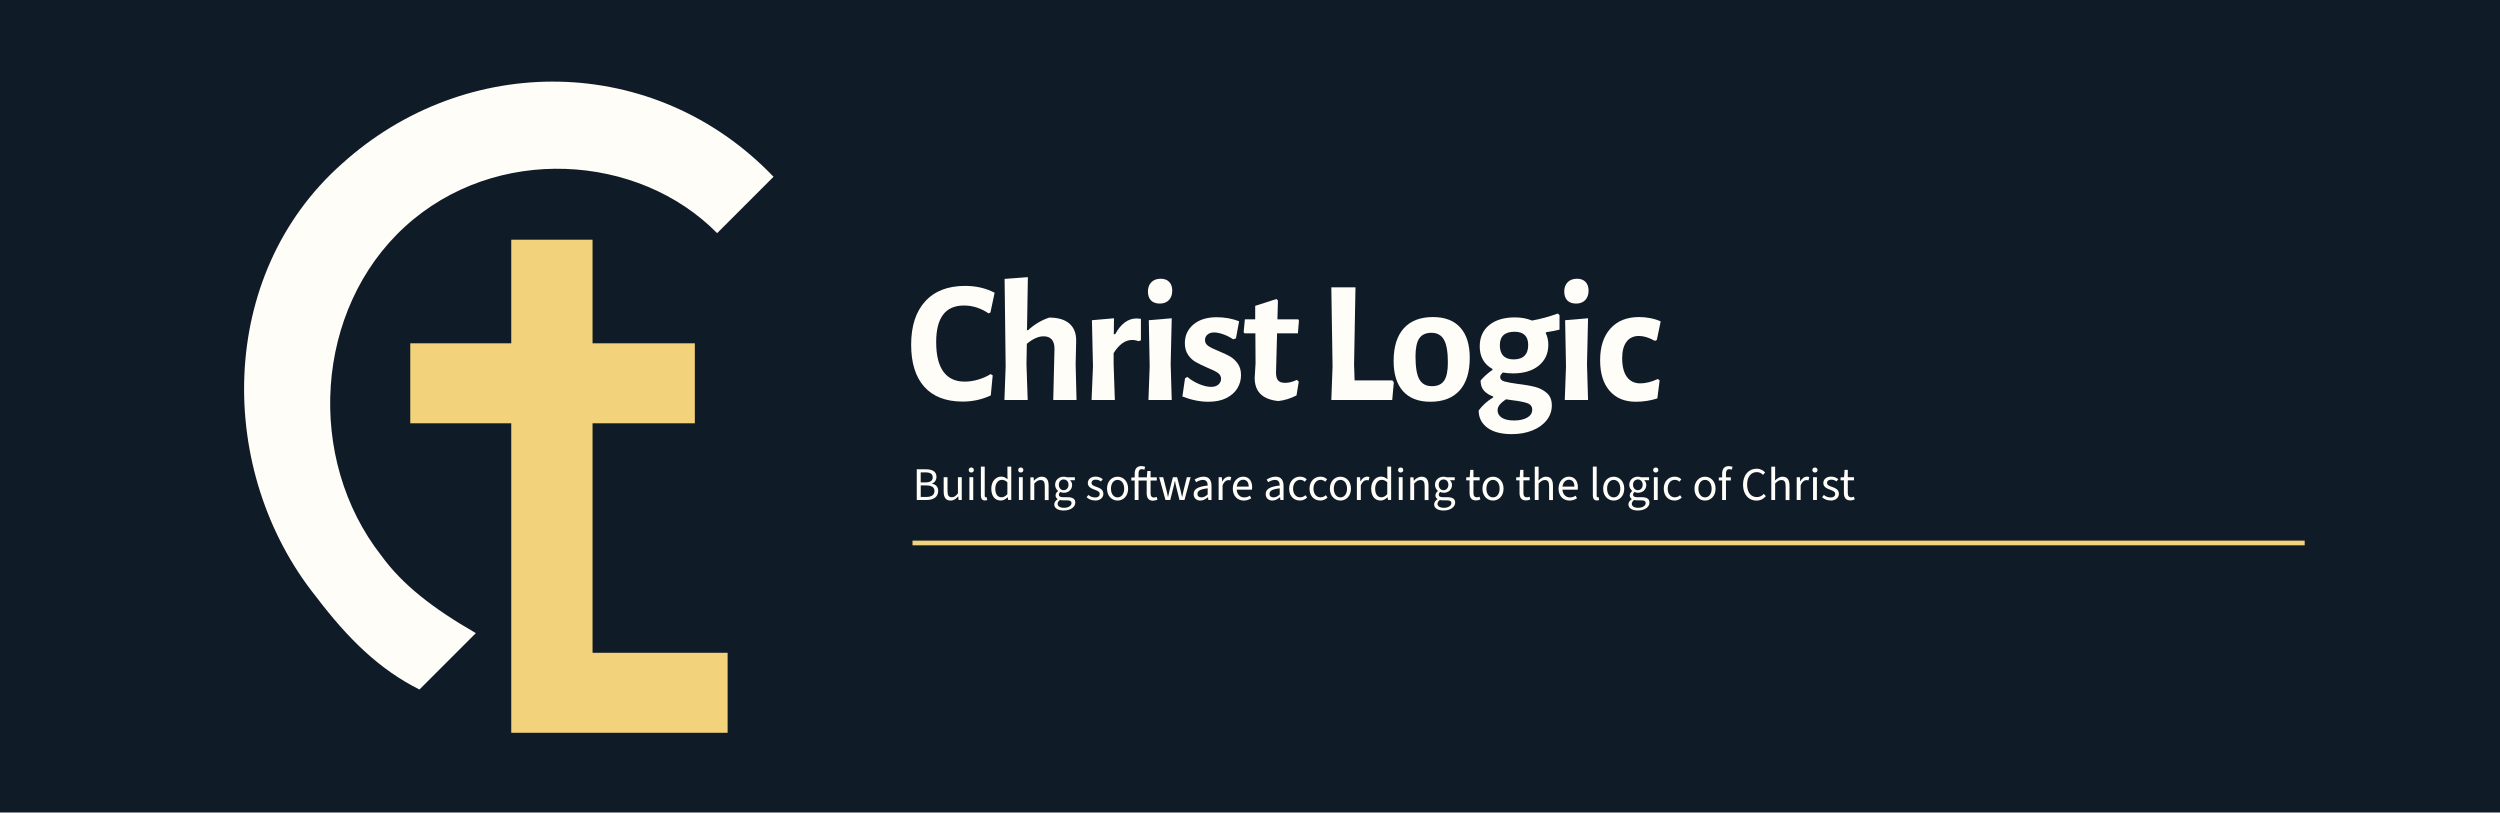
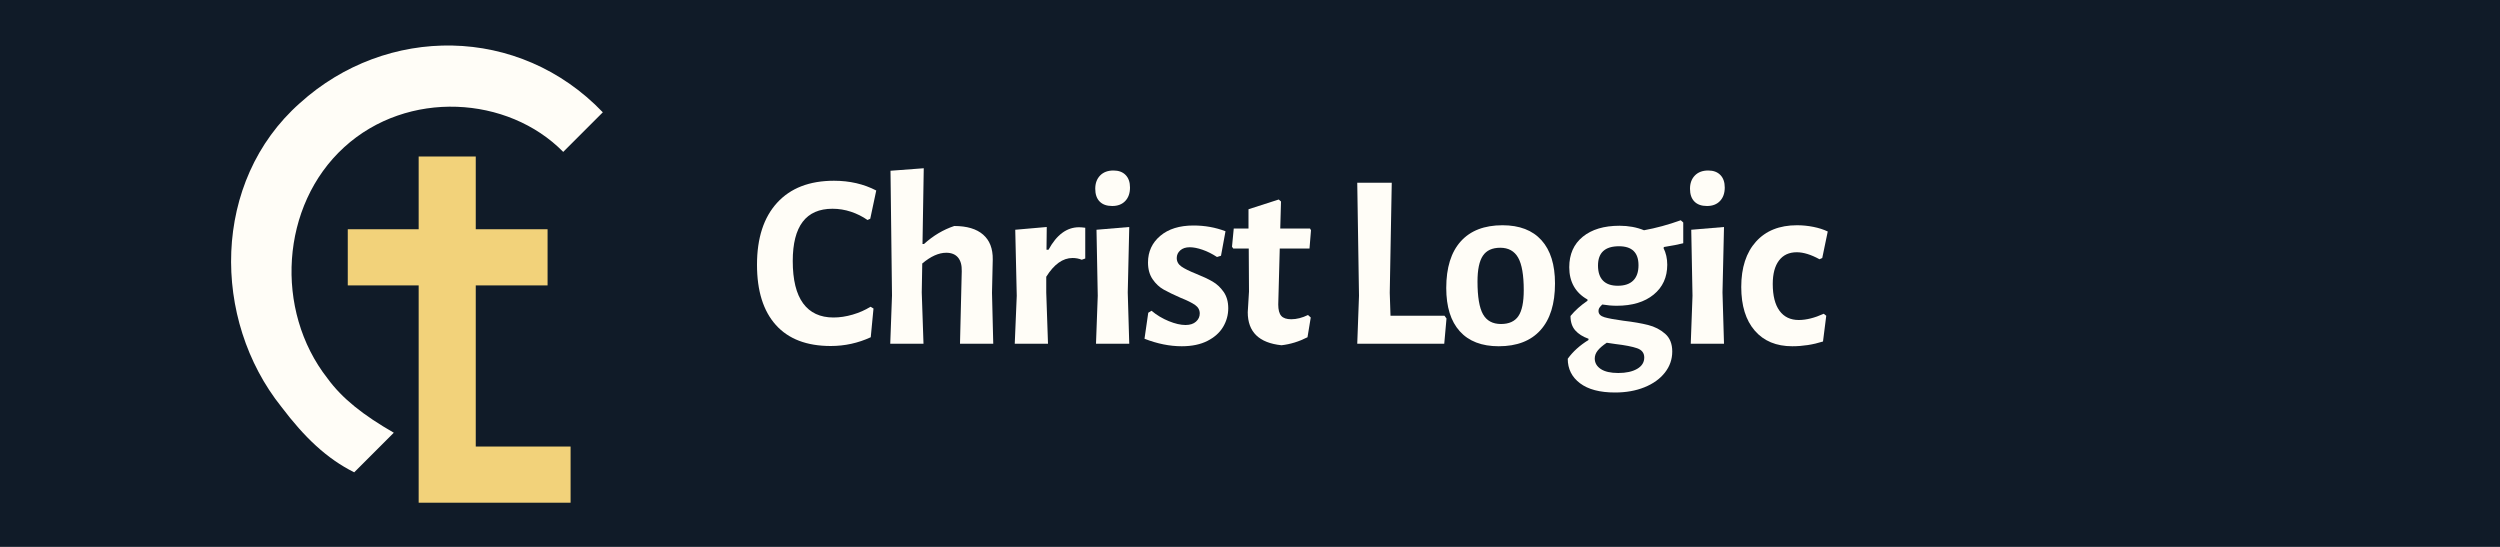
- <svg xmlns="http://www.w3.org/2000/svg" width="1600" height="520" viewBox="0 0 1600 520" role="img" aria-label="Christ Logic: Building software according to the logic of Christ">
-   <rect width="1600" height="520" fill="#101B28" />
-   <g transform="translate(88 25) scale(0.8392857)">
+ <svg xmlns="http://www.w3.org/2000/svg" width="1600" height="350" viewBox="0 0 1600 350" role="img" aria-label="Christ Logic">
+   <rect width="1600" height="350" fill="#101B28" />
+   <g transform="translate(100 10) scale(0.5892857)">
    <g transform="translate(20 0)">
      <path data-part="c" fill="#FFFDF7" d="M 465,105 C 374,10 230,10 136,95 C 40,180 40,330 116,425 C 141,458 165,481 195,496 L 238,453 C 205,434 182,416 166,394 C 108,320 115,206 184,143 C 253,80 362,87 422,148 Z" />
      <path data-part="cross" fill="#F2D27A" d="M 265,153 H 327 V 232 H 405 V 293 H 327 V 468 H 430 V 529 H 265 V 293 H 188 V 232 H 265 Z" />
    </g>
  </g>
-   <g fill="#FFFDF7" aria-label="Christ Logic" transform="translate(580.000 256.000) scale(0.112 -0.112)">
+   <g fill="#FFFDF7" aria-label="Christ Logic" transform="translate(480.000 220.000) scale(0.16 -0.16)">
    <path transform="translate(0.000 0.000)" d="M505 613 481 500 470 495Q440 516 404.0 528.0Q368 540 330 540Q171 540 171 331Q171 218 212.5 161.5Q254 105 334 105Q371 105 410.5 116.5Q450 128 482 148L494 141L483 26Q407 -9 323 -9Q179 -9 103.5 75.0Q28 159 28 316Q28 476 108.5 564.0Q189 652 336 652Q430 652 505 613Z" />
    <path transform="translate(496.000 0.000)" d="M351 290Q352 326 336.0 345.0Q320 364 289 364Q244 364 193 321L191 205L198 0H65L72 193L66 692L199 702L194 399H200Q255 449 321 471Q397 471 436.5 436.5Q476 402 475 337L472 204L477 0H344Z" />
    <path transform="translate(998.000 0.000)" d="M343 464V341L329 336Q312 343 292 343Q234 343 187 268V205L194 0H61L69 192L63 456L189 467L188 376H196Q245 466 318 466Q327 466 343 464Z" />
    <path transform="translate(1321.000 0.000)" d="M70 192 65 456 196 467 190 205 196 0H63ZM199 625Q199 591 180.0 571.0Q161 551 128 551Q95 551 77.5 569.0Q60 587 60 620Q60 653 79.5 673.0Q99 693 133 693Q164 693 181.5 675.0Q199 657 199 625Z" />
    <path transform="translate(1557.000 0.000)" d="M345 450 327 352 311 347Q282 366 253.0 376.0Q224 386 202 386Q178 386 164.0 373.5Q150 361 150 343Q150 322 168.5 309.0Q187 296 227 280Q267 264 293.0 249.0Q319 234 337.5 207.5Q356 181 356 142Q356 102 335.5 67.5Q315 33 273.0 11.5Q231 -10 170 -10Q98 -10 21 20L36 124L49 132Q80 106 118.0 90.5Q156 75 185 75Q212 75 227.0 88.5Q242 102 242 121Q242 142 223.5 155.0Q205 168 165 184Q124 202 98.0 216.5Q72 231 53.5 258.0Q35 285 35 325Q35 390 84.0 431.5Q133 473 217 473Q285 473 345 450Z" />
    <path transform="translate(1916.000 0.000)" d="M316 115 327 105 314 26Q263 0 210 -6Q75 8 75 126L80 209L79 381H17L12 388L19 461H78V538L199 577L208 569L205 461H324L328 454L322 381H203L197 157Q197 125 209.0 111.5Q221 98 249 98Q281 98 316 115Z" />
    <path transform="translate(2355.000 0.000)" d="M431 101 422 0H74L81 192L74 644H212L204 204L207 112H423Z" />
    <path transform="translate(2756.000 0.000)" d="M464 241Q464 119 406.0 54.5Q348 -10 239 -10Q137 -10 83.0 50.0Q29 110 29 223Q29 345 87.0 409.5Q145 474 254 474Q356 474 410.0 414.0Q464 354 464 241ZM154 249Q154 157 176.0 118.0Q198 79 248 79Q296 79 317.5 110.5Q339 142 339 214Q339 305 316.5 344.5Q294 384 245 384Q197 384 175.5 352.0Q154 320 154 249Z" />
    <path transform="translate(3225.000 0.000)" d="M431 387 429 383Q444 353 444 316Q444 241 389.5 196.5Q335 152 242 152Q214 152 184 157Q175 148 172.0 143.0Q169 138 169 131Q169 113 193.0 106.0Q217 99 269 92Q328 85 367.5 75.0Q407 65 435.5 40.0Q464 15 464 -31Q464 -78 434.5 -115.5Q405 -153 353.0 -174.0Q301 -195 235 -195Q144 -195 95.0 -158.0Q46 -121 46 -60Q77 -17 129 15V20Q95 32 76.0 53.5Q57 75 57 111Q84 144 125 172V177Q89 197 70.5 229.5Q52 262 52 306Q52 384 106.0 428.0Q160 472 253 472Q307 472 351 454Q423 467 498 494L508 485V402Q481 395 431 387ZM329 314Q329 390 251 390Q167 390 167 313Q167 273 187.0 252.5Q207 232 246 232Q287 232 308.0 253.0Q329 274 329 314ZM236 -1 202 4Q178 -12 166.0 -27.0Q154 -42 154 -59Q154 -85 178.0 -101.0Q202 -117 248 -117Q295 -117 323.5 -100.5Q352 -84 352 -55Q352 -28 323.5 -18.0Q295 -8 236 -1Z" />
    <path transform="translate(3700.000 0.000)" d="M70 192 65 456 196 467 190 205 196 0H63ZM199 625Q199 591 180.0 571.0Q161 551 128 551Q95 551 77.5 569.0Q60 587 60 620Q60 653 79.5 673.0Q99 693 133 693Q164 693 181.5 675.0Q199 657 199 625Z" />
    <path transform="translate(3936.000 0.000)" d="M375 449 353 343 342 338Q291 366 251 366Q205 366 180.0 333.0Q155 300 155 239Q155 169 182.0 132.0Q209 95 259 95Q304 95 359 120L369 112L356 9Q296 -10 233 -10Q137 -10 83.0 52.5Q29 115 29 227Q29 343 88.0 408.5Q147 474 252 474Q285 474 317.5 467.5Q350 461 375 449Z" />
  </g>
-   <g fill="#FFFDF7" aria-label="Building software according to the logic of Christ" transform="translate(584.000 320.000) scale(0.03 -0.03)">
-     <path transform="translate(0.000 0.000)" d="M90 0H300C446 0 548 64 548 195C548 283 496 333 415 348V352C477 372 511 427 511 495C511 610 419 655 286 655H91V-1ZM175 376V589H276C378 589 431 560 431 483C431 416 385 375 273 375H176ZM176 64V311H290C405 311 469 274 469 193C469 105 403 65 291 65H177Z" />
-     <path transform="translate(588.000 0.000)" d="M224 -12C291 -12 340 23 385 76H388L395 0H463V486H381V141C335 84 300 59 250 59C186 59 159 98 159 189V486H77V178C77 54 123 -12 225 -12Z" />
-     <path transform="translate(1132.000 0.000)" d="M82 0H164V486H82V0ZM122 586C154 586 177 607 177 640C177 672 154 693 122 693C90 693 67 672 67 640C67 607 90 586 122 586Z" />
-     <path transform="translate(1378.000 0.000)" d="M169 -9C189 -9 204 -6 216 -1L204 61C196 59 192 59 187 59C174 59 163 68 163 94V712H81V100C81 29 106 -10 168 -10Z" />
-     <path transform="translate(1633.000 0.000)" d="M248 -12C306 -12 358 20 396 58H399L406 1H474V713H392V526L395 443C352 478 315 499 258 499C147 499 48 401 48 243C48 81 127 -11 248 -11ZM266 58C181 58 133 127 133 244C133 355 195 430 273 430C313 430 350 416 391 379V124C350 80 311 58 266 58Z" />
-     <path transform="translate(2188.000 0.000)" d="M82 0H164V486H82V0ZM122 586C154 586 177 607 177 640C177 672 154 693 122 693C90 693 67 672 67 640C67 607 90 586 122 586Z" />
-     <path transform="translate(2434.000 0.000)" d="M82 0H164V352C213 401 247 426 297 426C361 426 388 387 388 296V-1H470V307C470 431 424 497 322 497C255 497 205 460 159 414H156L149 484H81V-2Z" />
-     <path transform="translate(2981.000 0.000)" d="M246 -224C396 -224 492 -146 492 -56C492 25 435 60 322 60H227C162 60 142 82 142 113C142 140 155 156 173 171C195 160 222 154 246 154C345 154 424 218 424 321C424 365 406 397 382 418V422H483V485H313C295 492 271 497 244 497C145 497 61 430 61 324C61 266 92 219 124 194V190C99 172 71 140 71 100C71 62 90 36 115 21V17C70 -12 43 -51 43 -93C43 -177 125 -224 244 -224ZM244 209C188 209 141 254 141 325C141 396 187 438 244 438C301 438 347 396 347 325C347 254 300 209 244 209ZM256 -167C168 -167 115 -134 115 -82C115 -54 130 -25 165 0C187 -5 210 -7 229 -7H313C377 -7 411 -22 411 -67C411 -118 350 -166 257 -166Z" />
-     <path transform="translate(3685.000 0.000)" d="M209 -12C324 -12 387 54 387 133C387 222 313 254 237 281C177 302 134 320 134 365C134 401 162 434 224 434C267 434 302 420 336 396L374 444C336 476 283 499 222 499C117 499 55 439 55 361C55 281 126 246 199 220C254 200 309 179 309 129C309 88 277 54 213 54C152 54 109 73 67 108L29 60C73 16 138 -10 210 -10Z" />
-     <path transform="translate(4104.000 0.000)" d="M271 -12C390 -12 496 81 496 242C496 404 390 497 271 497C152 497 46 404 46 242C46 81 152 -12 271 -12ZM271 56C187 56 130 131 130 242C130 353 187 429 271 429C355 429 412 353 412 242C412 131 355 56 271 56Z" />
-     <path transform="translate(4644.000 0.000)" d="M96 0H178V563C178 626 201 658 247 658C264 658 283 654 302 645L319 708C297 717 268 724 238 724C141 724 96 661 96 562V-1ZM491 -13C521 -13 554 -4 581 5L565 67C549 60 527 53 510 53C454 53 435 87 435 146V416H567V483H435V619H366L356 483H96L24 478V416H352V147C352 50 387 -16 490 -16Z" />
-     <path transform="translate(5238.000 0.000)" d="M159 0H261L326 260C338 305 348 347 358 404H362C372 347 381 305 393 260L458 0H564L695 486H615L545 205C534 161 526 119 516 67H512C502 119 492 161 481 205L407 486H317L245 205C234 161 224 119 214 67H210C202 119 192 161 181 205L110 486H24L159 0Z" />
-     <path transform="translate(5947.000 0.000)" d="M194 -12C254 -12 307 19 355 58H358L364 0H432V298C432 420 381 498 263 498C185 498 117 466 72 436L104 380C143 404 194 429 250 429C329 429 350 370 350 309C143 286 51 235 51 126C51 38 113 -12 194 -12ZM217 56C170 56 132 77 132 131C132 193 187 230 350 249V118C303 76 263 55 216 55Z" />
-     <path transform="translate(6451.000 0.000)" d="M82 0H164V312C197 394 246 424 287 424C306 424 317 422 331 418L349 488C334 495 319 498 297 498C241 498 191 459 158 397H155L148 486H80V0Z" />
-     <path transform="translate(6788.000 0.000)" d="M279 -12C345 -12 397 9 439 38L409 92C375 69 335 55 288 55C200 55 127 120 127 244C127 380 199 432 266 432C341 432 384 380 384 286H104V221H454C457 237 458 253 458 270C458 408 389 498 264 498C152 498 45 401 45 243C45 82 148 -12 279 -12Z" />
-     <path transform="translate(7484.000 0.000)" d="M194 -12C254 -12 307 19 355 58H358L364 0H432V298C432 420 381 498 263 498C185 498 117 466 72 436L104 380C143 404 194 429 250 429C329 429 350 370 350 309C143 286 51 235 51 126C51 38 113 -12 194 -12ZM217 56C170 56 132 77 132 131C132 193 187 230 350 249V118C303 76 263 55 216 55Z" />
-     <path transform="translate(7988.000 0.000)" d="M275 -12C336 -12 390 13 431 52L395 103C366 76 326 57 282 57C192 57 131 132 131 243C131 355 196 430 283 430C325 430 356 414 381 390L422 441C388 474 344 498 280 498C156 498 47 405 47 243C47 82 146 -11 277 -11Z" />
-     <path transform="translate(8423.000 0.000)" d="M275 -12C336 -12 390 13 431 52L395 103C366 76 326 57 282 57C192 57 131 132 131 243C131 355 196 430 283 430C325 430 356 414 381 390L422 441C388 474 344 498 280 498C156 498 47 405 47 243C47 82 146 -11 277 -11Z" />
-     <path transform="translate(8858.000 0.000)" d="M271 -12C390 -12 496 81 496 242C496 404 390 497 271 497C152 497 46 404 46 242C46 81 152 -12 271 -12ZM271 56C187 56 130 131 130 242C130 353 187 429 271 429C355 429 412 353 412 242C412 131 355 56 271 56Z" />
-     <path transform="translate(9400.000 0.000)" d="M82 0H164V312C197 394 246 424 287 424C306 424 317 422 331 418L349 488C334 495 319 498 297 498C241 498 191 459 158 397H155L148 486H80V0Z" />
-     <path transform="translate(9737.000 0.000)" d="M248 -12C306 -12 358 20 396 58H399L406 1H474V713H392V526L395 443C352 478 315 499 258 499C147 499 48 401 48 243C48 81 127 -11 248 -11ZM266 58C181 58 133 127 133 244C133 355 195 430 273 430C313 430 350 416 391 379V124C350 80 311 58 266 58Z" />
-     <path transform="translate(10292.000 0.000)" d="M82 0H164V486H82V0ZM122 586C154 586 177 607 177 640C177 672 154 693 122 693C90 693 67 672 67 640C67 607 90 586 122 586Z" />
-     <path transform="translate(10538.000 0.000)" d="M82 0H164V352C213 401 247 426 297 426C361 426 388 387 388 296V-1H470V307C470 431 424 497 322 497C255 497 205 460 159 414H156L149 484H81V-2Z" />
-     <path transform="translate(11085.000 0.000)" d="M246 -224C396 -224 492 -146 492 -56C492 25 435 60 322 60H227C162 60 142 82 142 113C142 140 155 156 173 171C195 160 222 154 246 154C345 154 424 218 424 321C424 365 406 397 382 418V422H483V485H313C295 492 271 497 244 497C145 497 61 430 61 324C61 266 92 219 124 194V190C99 172 71 140 71 100C71 62 90 36 115 21V17C70 -12 43 -51 43 -93C43 -177 125 -224 244 -224ZM244 209C188 209 141 254 141 325C141 396 187 438 244 438C301 438 347 396 347 325C347 254 300 209 244 209ZM256 -167C168 -167 115 -134 115 -82C115 -54 130 -25 165 0C187 -5 210 -7 229 -7H313C377 -7 411 -22 411 -67C411 -118 350 -166 257 -166Z" />
-     <path transform="translate(11789.000 0.000)" d="M235 -9C268 -9 300 0 326 13L308 71C289 61 270 58 253 58C197 58 178 92 178 152V420H310V487H178V643H109L99 487L23 482V420H95V154C95 57 130 -9 234 -9Z" />
-     <path transform="translate(12113.000 0.000)" d="M271 -12C390 -12 496 81 496 242C496 404 390 497 271 497C152 497 46 404 46 242C46 81 152 -12 271 -12ZM271 56C187 56 130 131 130 242C130 353 187 429 271 429C355 429 412 353 412 242C412 131 355 56 271 56Z" />
-     <path transform="translate(12855.000 0.000)" d="M235 -9C268 -9 300 0 326 13L308 71C289 61 270 58 253 58C197 58 178 92 178 152V420H310V487H178V643H109L99 487L23 482V420H95V154C95 57 130 -9 234 -9Z" />
-     <path transform="translate(13193.000 0.000)" d="M82 0H164V352C213 401 247 426 297 426C361 426 388 387 388 296V-1H470V307C470 431 424 497 322 497C255 497 206 460 161 416L164 516V711H82V-1Z" />
-     <path transform="translate(13737.000 0.000)" d="M279 -12C345 -12 397 9 439 38L409 92C375 69 335 55 288 55C200 55 127 120 127 244C127 380 199 432 266 432C341 432 384 380 384 286H104V221H454C457 237 458 253 458 270C458 408 389 498 264 498C152 498 45 401 45 243C45 82 148 -12 279 -12Z" />
-     <path transform="translate(14433.000 0.000)" d="M169 -9C189 -9 204 -6 216 -1L204 61C196 59 192 59 187 59C174 59 163 68 163 94V712H81V100C81 29 106 -10 168 -10Z" />
-     <path transform="translate(14688.000 0.000)" d="M271 -12C390 -12 496 81 496 242C496 404 390 497 271 497C152 497 46 404 46 242C46 81 152 -12 271 -12ZM271 56C187 56 130 131 130 242C130 353 187 429 271 429C355 429 412 353 412 242C412 131 355 56 271 56Z" />
-     <path transform="translate(15230.000 0.000)" d="M246 -224C396 -224 492 -146 492 -56C492 25 435 60 322 60H227C162 60 142 82 142 113C142 140 155 156 173 171C195 160 222 154 246 154C345 154 424 218 424 321C424 365 406 397 382 418V422H483V485H313C295 492 271 497 244 497C145 497 61 430 61 324C61 266 92 219 124 194V190C99 172 71 140 71 100C71 62 90 36 115 21V17C70 -12 43 -51 43 -93C43 -177 125 -224 244 -224ZM244 209C188 209 141 254 141 325C141 396 187 438 244 438C301 438 347 396 347 325C347 254 300 209 244 209ZM256 -167C168 -167 115 -134 115 -82C115 -54 130 -25 165 0C187 -5 210 -7 229 -7H313C377 -7 411 -22 411 -67C411 -118 350 -166 257 -166Z" />
-     <path transform="translate(15734.000 0.000)" d="M82 0H164V486H82V0ZM122 586C154 586 177 607 177 640C177 672 154 693 122 693C90 693 67 672 67 640C67 607 90 586 122 586Z" />
-     <path transform="translate(15980.000 0.000)" d="M275 -12C336 -12 390 13 431 52L395 103C366 76 326 57 282 57C192 57 131 132 131 243C131 355 196 430 283 430C325 430 356 414 381 390L422 441C388 474 344 498 280 498C156 498 47 405 47 243C47 82 146 -11 277 -11Z" />
-     <path transform="translate(16636.000 0.000)" d="M271 -12C390 -12 496 81 496 242C496 404 390 497 271 497C152 497 46 404 46 242C46 81 152 -12 271 -12ZM271 56C187 56 130 131 130 242C130 353 187 429 271 429C355 429 412 353 412 242C412 131 355 56 271 56Z" />
-     <path transform="translate(17176.000 0.000)" d="M96 0H178V563C178 625 201 657 247 657C264 657 282 654 301 647L319 707C298 716 268 723 238 723C141 723 96 660 96 561V-2ZM25 417H282V484H101L25 479V417Z" />
-     <path transform="translate(17668.000 0.000)" d="M339 -12C423 -12 485 22 537 82L493 131C452 86 405 62 344 62C217 62 137 165 137 330C137 493 220 595 343 595C397 595 441 573 476 536L522 587C484 631 420 668 341 668C175 668 50 539 50 327C50 113 173 -13 337 -13Z" />
-     <path transform="translate(18239.000 0.000)" d="M82 0H164V352C213 401 247 426 297 426C361 426 388 387 388 296V-1H470V307C470 431 424 497 322 497C255 497 206 460 161 416L164 516V711H82V-1Z" />
-     <path transform="translate(18783.000 0.000)" d="M82 0H164V312C197 394 246 424 287 424C306 424 317 422 331 418L349 488C334 495 319 498 297 498C241 498 191 459 158 397H155L148 486H80V0Z" />
-     <path transform="translate(19130.000 0.000)" d="M82 0H164V486H82V0ZM122 586C154 586 177 607 177 640C177 672 154 693 122 693C90 693 67 672 67 640C67 607 90 586 122 586Z" />
-     <path transform="translate(19376.000 0.000)" d="M209 -12C324 -12 387 54 387 133C387 222 313 254 237 281C177 302 134 320 134 365C134 401 162 434 224 434C267 434 302 420 336 396L374 444C336 476 283 499 222 499C117 499 55 439 55 361C55 281 126 246 199 220C254 200 309 179 309 129C309 88 277 54 213 54C152 54 109 73 67 108L29 60C73 16 138 -10 210 -10Z" />
-     <path transform="translate(19775.000 0.000)" d="M235 -9C268 -9 300 0 326 13L308 71C289 61 270 58 253 58C197 58 178 92 178 152V420H310V487H178V643H109L99 487L23 482V420H95V154C95 57 130 -9 234 -9Z" />
-   </g>
-   <rect x="584" y="346" width="891" height="3" fill="#F2D27A" />
</svg>
